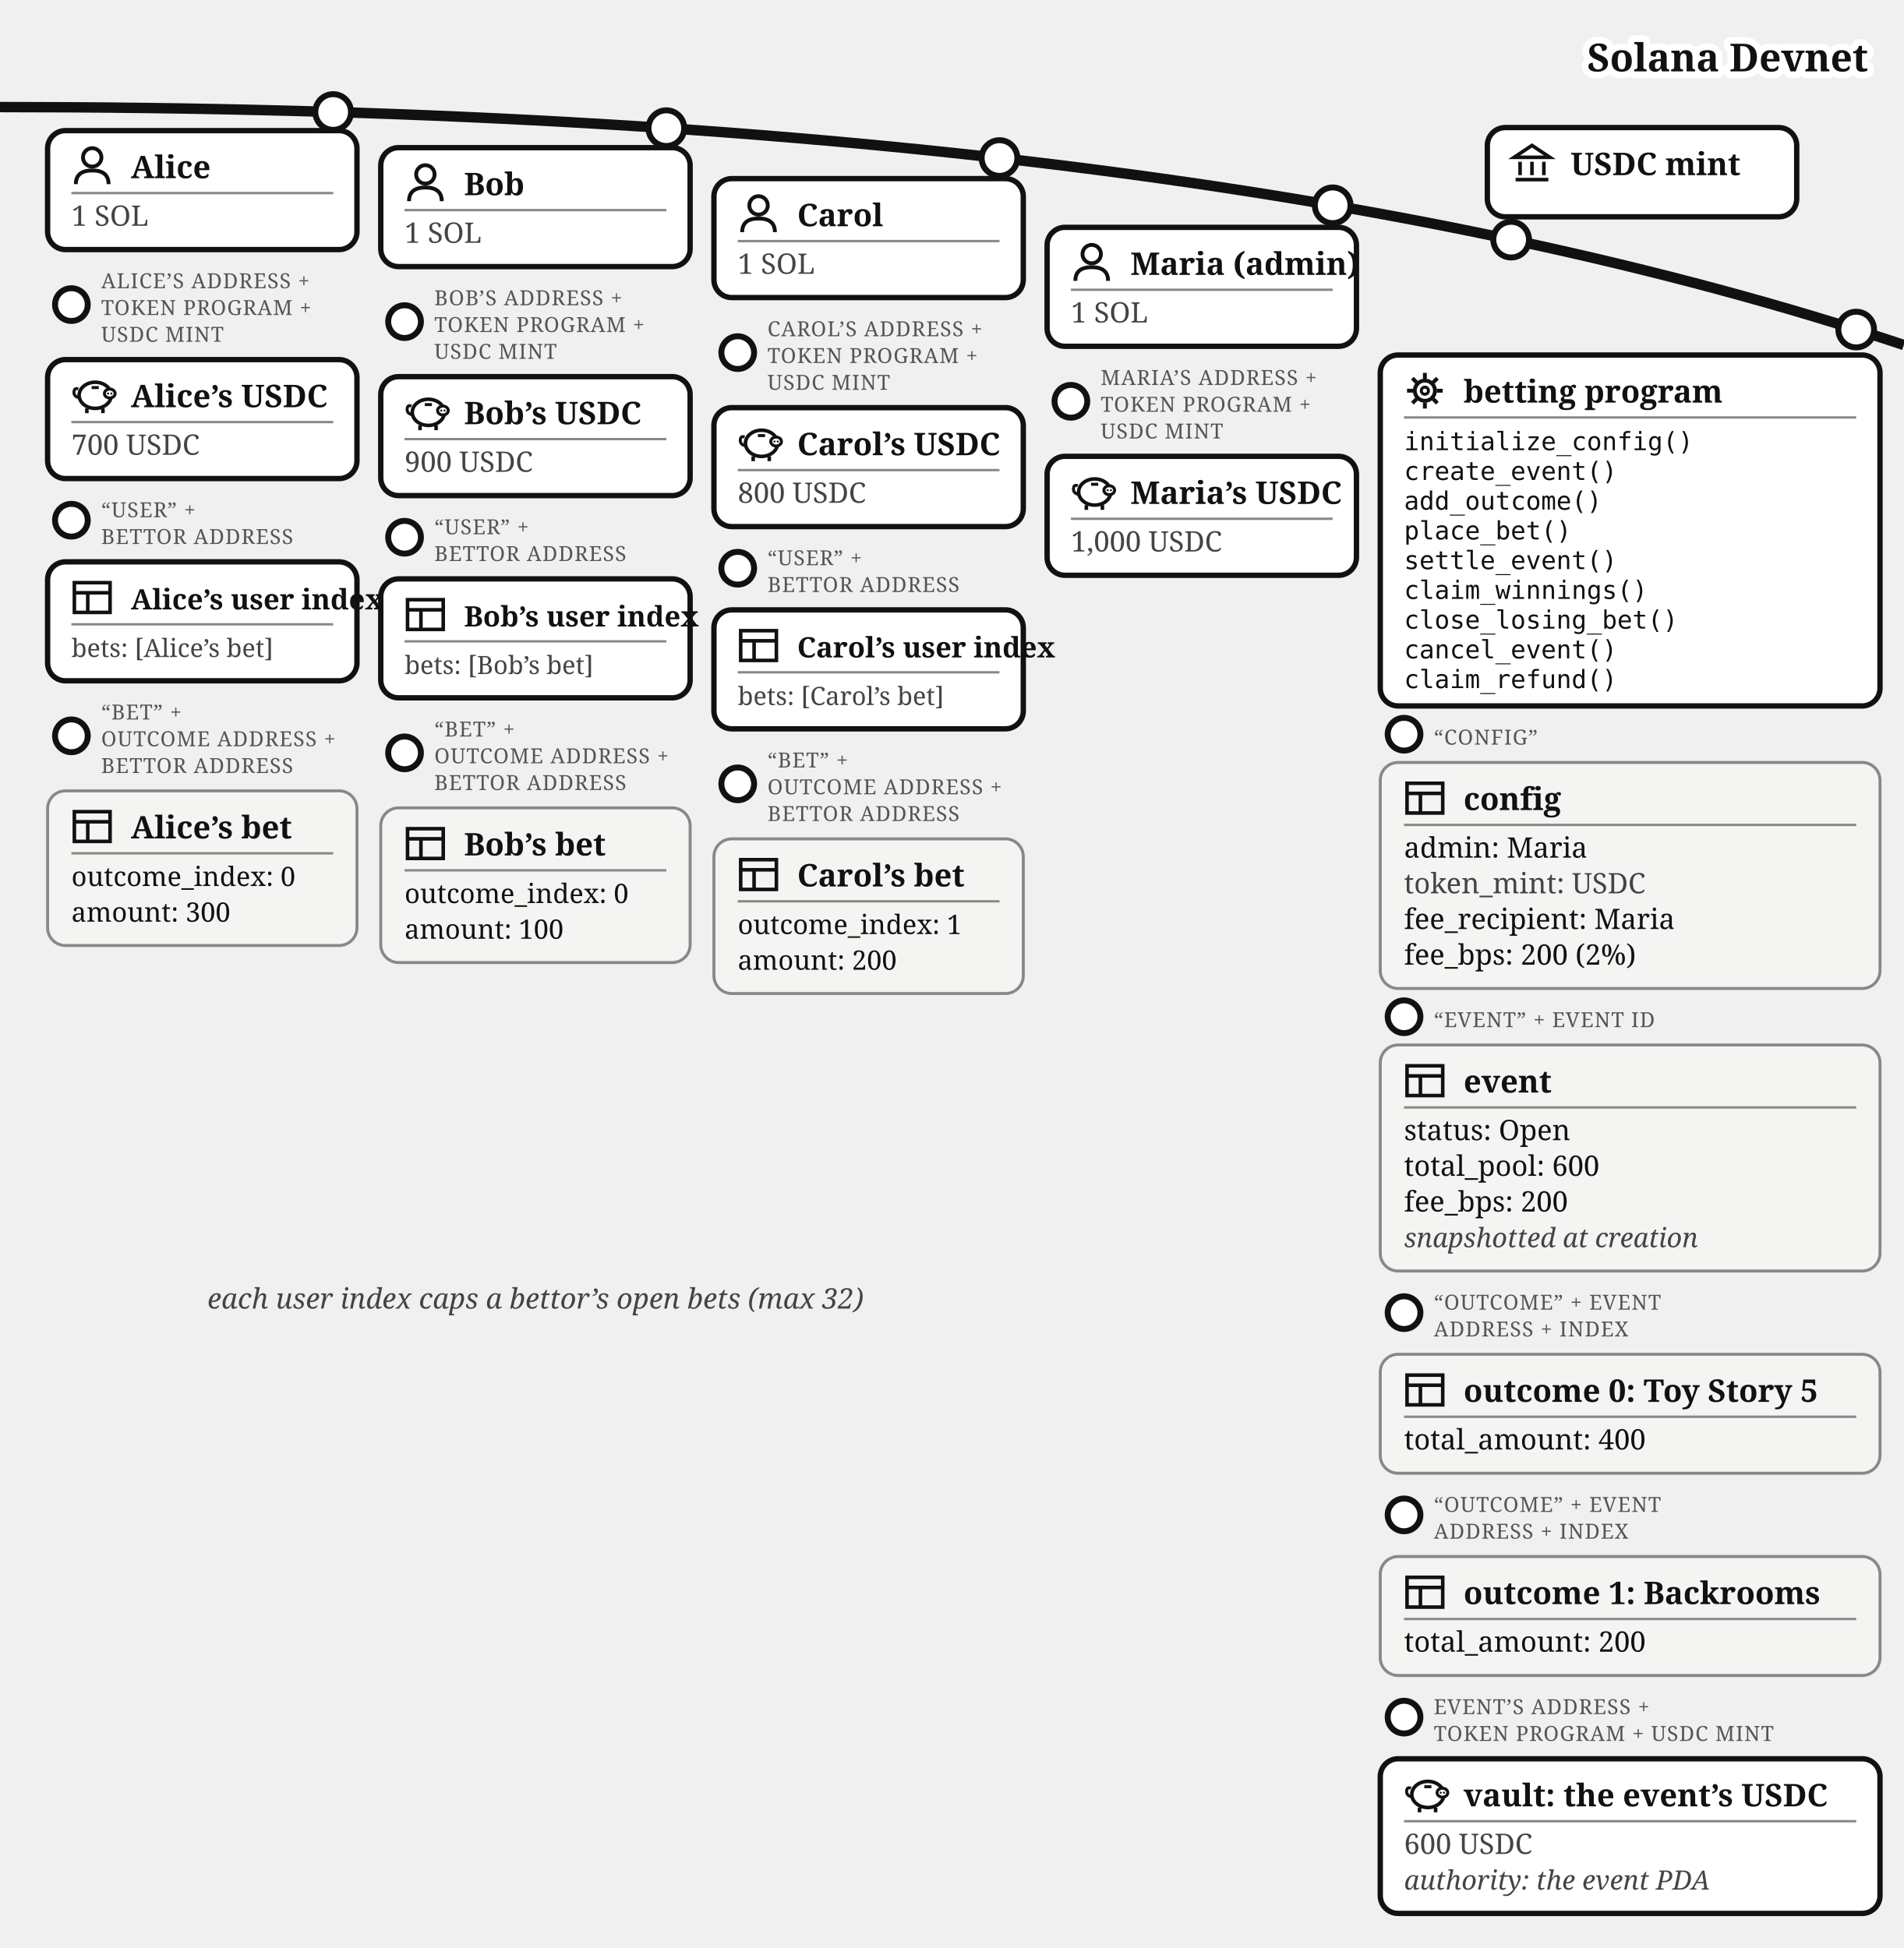
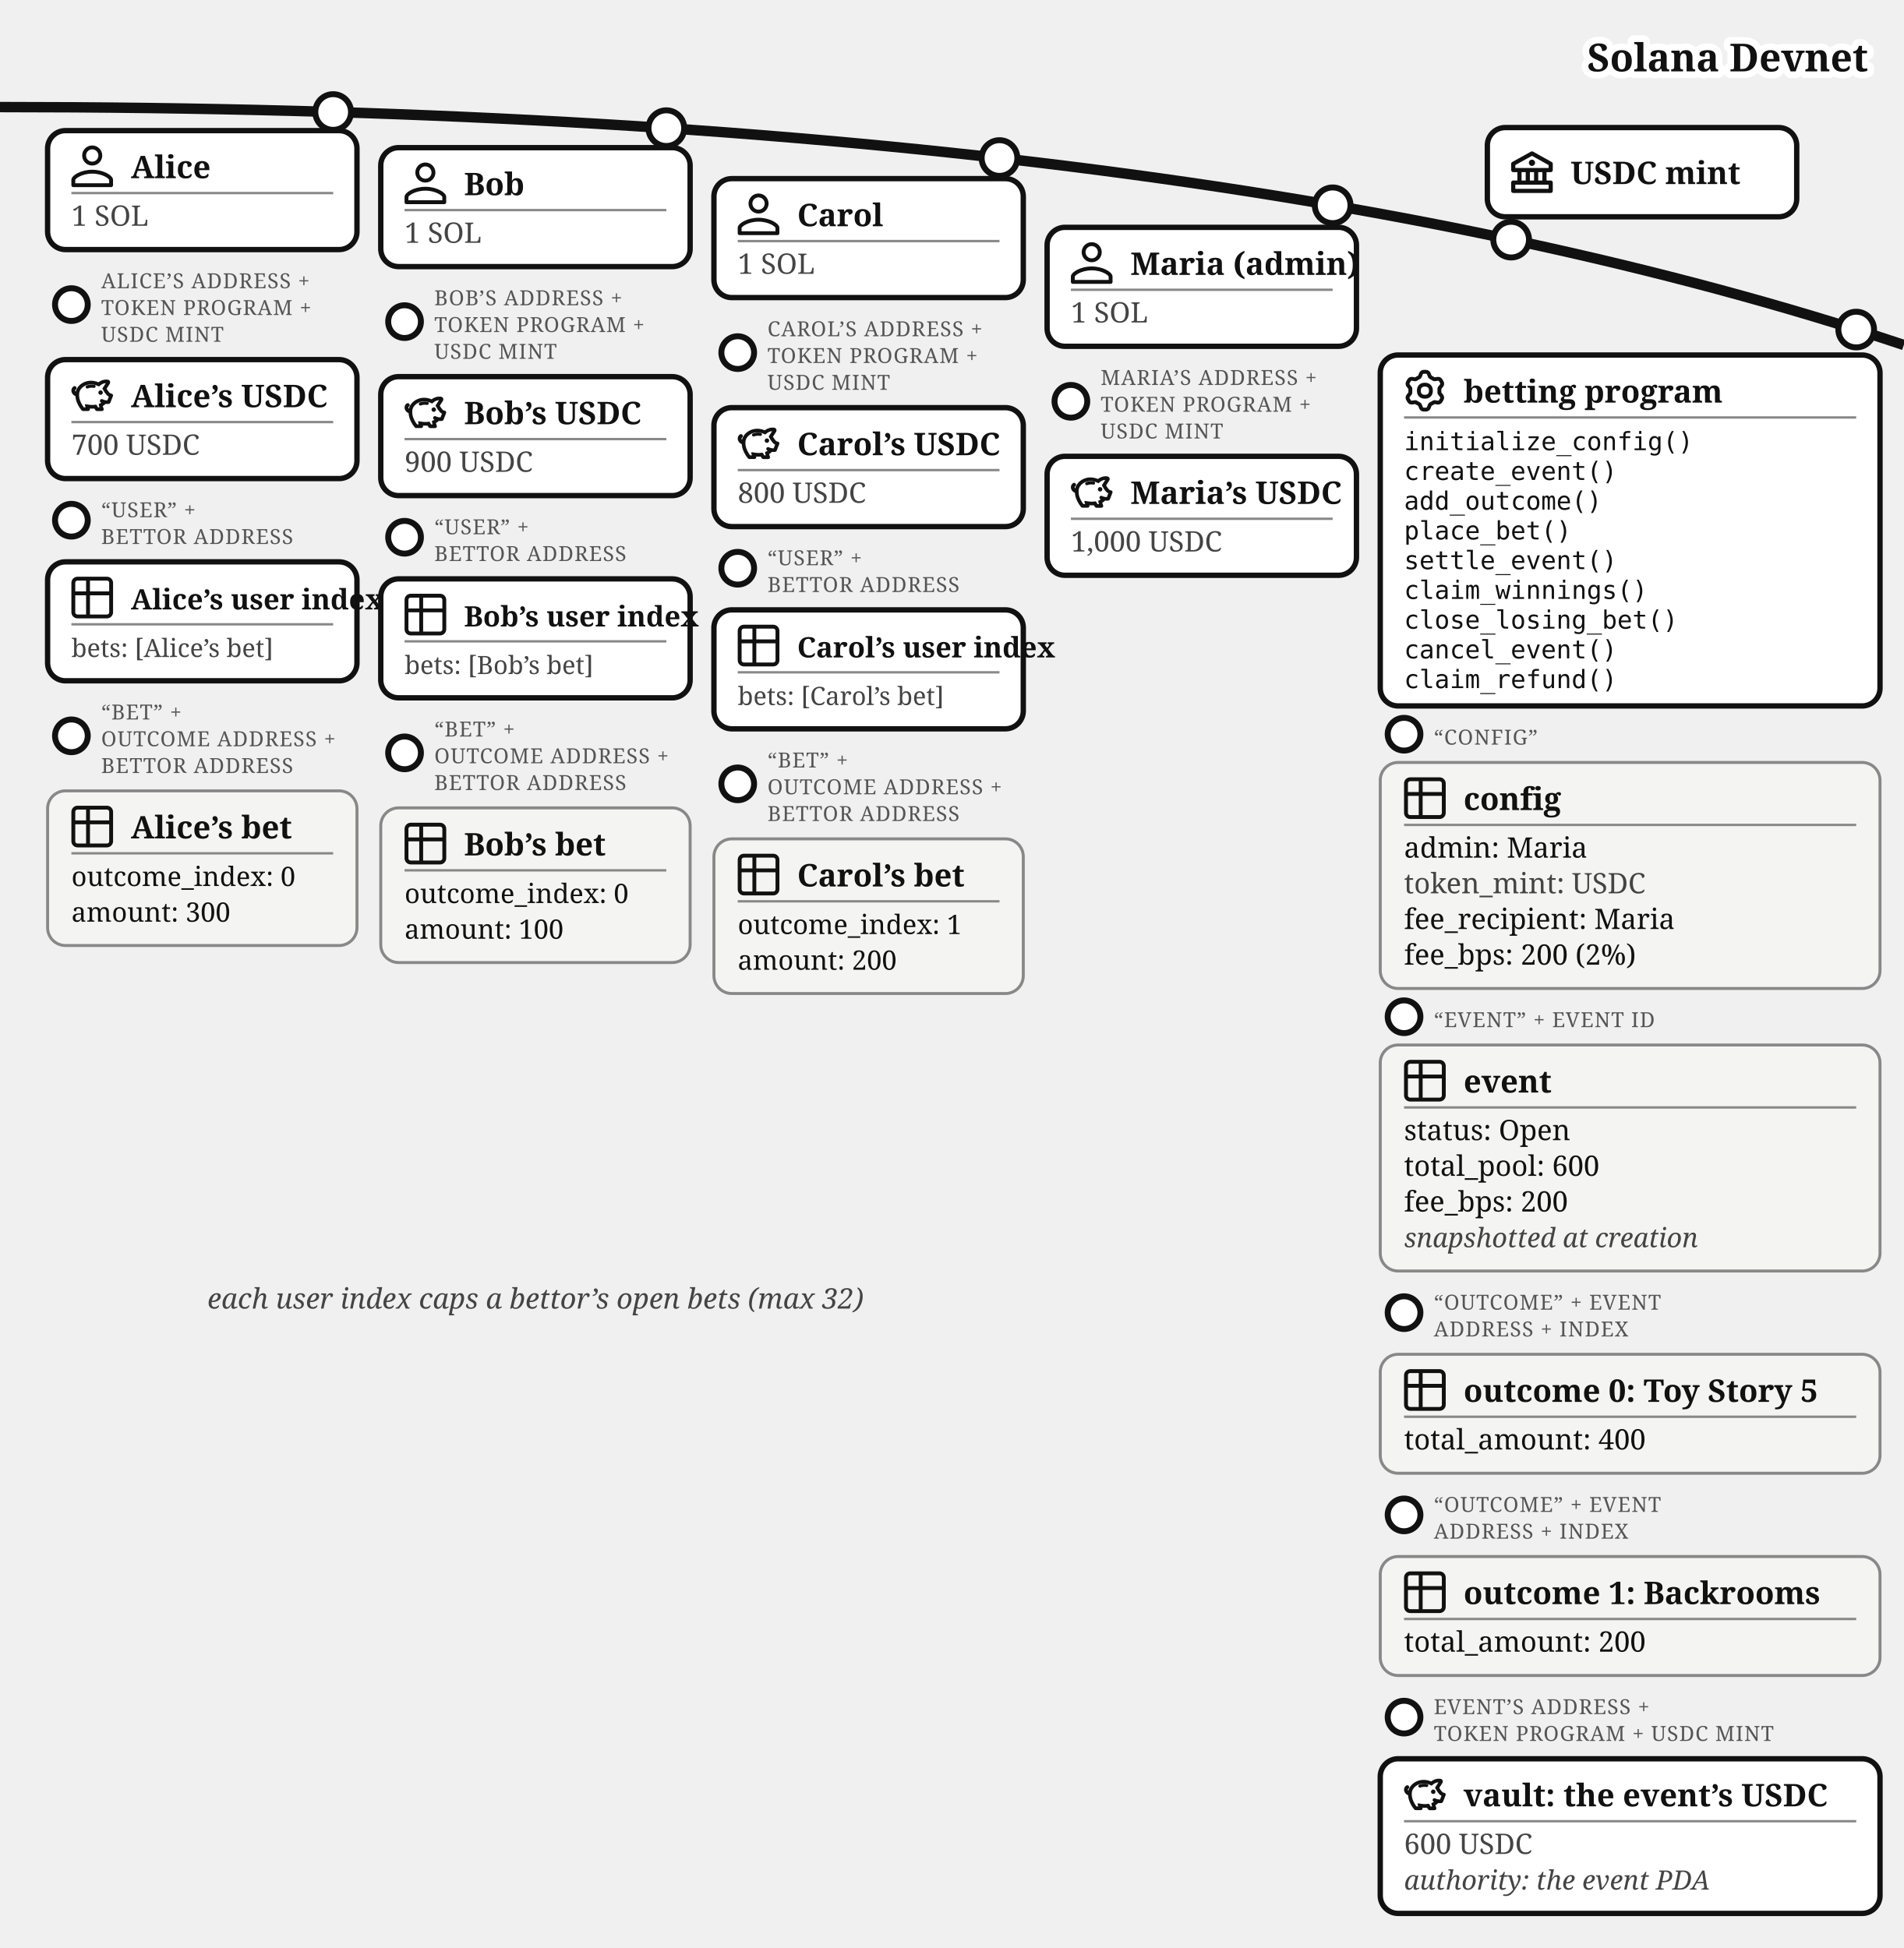
<svg xmlns="http://www.w3.org/2000/svg" viewBox="0 0 640 655" font-family="Georgia, serif" fill="#111">
  <path d="M 0,36 Q 400,36 640,116" fill="none" stroke="#111" stroke-width="3.5" />
  <text stroke="#fff" stroke-width="4.5" paint-order="stroke" stroke-linejoin="round" x="628" y="24" font-size="13" font-weight="bold" text-anchor="end">Solana Devnet</text>
  <g>
    <circle cx="508" cy="80.573" r="6" fill="#fff" stroke="#111" stroke-width="2" />
    <rect x="500" y="42.893" width="104" height="30" rx="6" fill="#fff" stroke="#111" stroke-width="1.8" />
-     <g transform="translate(508,47.8932)" stroke="#111" stroke-width="1.2" fill="none">
-       <path d="M 1,5 L 7,1 L 13,5 Z" />
-       <line x1="3" y1="6.5" x2="3" y2="11" />
-       <line x1="7" y1="6.5" x2="7" y2="11" />
-       <line x1="11" y1="6.5" x2="11" y2="11" />
-       <line x1="1.5" y1="12.5" x2="12.5" y2="12.5" />
-     </g>
-     <text x="528" y="58.893" font-size="10.5" font-weight="bold">USDC mint</text>
+     <g transform="translate(508,50.89)">
+       <g transform="translate(-1.4,-1.401) scale(0.7)" fill="#111">
+         <path d="m21.49 7.13l-9-5a.99.99 0 0 0-.97 0l-9.01 5C2.19 7.31 2 7.64 2 8v3c0 .55.45 1 1 1h2v4H3c-.55 0-1 .45-1 1v4c0 .55.45 1 1 1h18c.55 0 1-.45 1-1v-4c0-.55-.45-1-1-1h-2v-4h2c.55 0 1-.45 1-1V8a1 1 0 0 0-.51-.87M7 12h2v4H7zm6 0v4h-2v-4zm7 6v2H4v-2zm-3-2h-2v-4h2zm3-6H4V8.59l8-4.44l8 4.44z" />
+         <path d="M12 6a1.5 1.5 0 1 0 0 3a1.5 1.5 0 1 0 0-3" />
+       </g>
+     </g>
+     <text x="528" y="61.89" font-size="10.5" font-weight="bold">USDC mint</text>
  </g>
  <g>
    <circle cx="112" cy="37.663" r="6" fill="#fff" stroke="#111" stroke-width="2" />
    <rect x="16" y="43.917" width="104" height="40" rx="6" fill="#fff" stroke="#111" stroke-width="1.8" />
    <g transform="translate(24,48.9168)">
-       <circle cx="7" cy="4" r="3.1" fill="none" stroke="#111" stroke-width="1.3" />
-       <path d="M 1.5,13 Q 1.5,8.4 7,8.4 Q 12.5,8.4 12.5,13" fill="none" stroke="#111" stroke-width="1.3" />
+       <g transform="translate(-3.886,-3.886) scale(0.907)" fill="none" stroke="#111" stroke-linecap="round" stroke-linejoin="round" stroke-width="1.433">
+         <path d="M12 5c1.66 0 3 1.34 3 3c0 1.66 -1.34 3 -3 3c-1.66 0 -3 -1.34 -3 -3c0 -1.66 1.34 -3 3 -3Z" />
+         <path d="M12 14c4 0 7 2 7 3v2h-14v-2c0 -1 3 -3 7 -3Z" />
+       </g>
    </g>
    <text x="44" y="59.917" font-size="10.5" font-weight="bold">Alice</text>
    <line x1="24" y1="64.917" x2="112" y2="64.917" stroke="#888" stroke-width="0.8" />
    <text x="24" y="75.917" font-size="9.5" fill="#444">1 SOL</text>
  </g>
  <g>
    <circle cx="24" cy="102.417" r="5.5" fill="#fff" stroke="#111" stroke-width="2" />
    <text x="34" y="96.917" font-size="7" letter-spacing="0.3" fill="#555">ALICE’S ADDRESS +</text>
    <text x="34" y="105.917" font-size="7" letter-spacing="0.3" fill="#555">TOKEN PROGRAM +</text>
    <text x="34" y="114.917" font-size="7" letter-spacing="0.3" fill="#555">USDC MINT</text>
    <rect x="16" y="120.917" width="104" height="40" rx="6" fill="#fff" stroke="#111" stroke-width="1.8" />
    <g transform="translate(24,125.917)">
-       <path d="M 2.6,7.8 Q 0.6,7.4 0.9,5.6 Q 1.1,4.4 2.3,4.9" fill="none" stroke="#111" stroke-width="1" />
-       <ellipse cx="8" cy="7" rx="5.4" ry="4.4" fill="none" stroke="#111" stroke-width="1.2" />
-       <ellipse cx="12.9" cy="6.4" rx="1.8" ry="1.5" fill="#fff" stroke="#111" stroke-width="1" />
-       <circle cx="12.35" cy="6.4" r="0.35" fill="#111" />
-       <circle cx="13.45" cy="6.4" r="0.35" fill="#111" />
-       <line x1="5.2" y1="11.4" x2="5.2" y2="13" stroke="#111" stroke-width="1.2" />
-       <line x1="10.6" y1="11.4" x2="10.6" y2="13" stroke="#111" stroke-width="1.2" />
-       <line x1="6.8" y1="4.4" x2="9.2" y2="4.4" stroke="#111" stroke-width="1" />
+       <g transform="translate(0.072,-0.329) scale(0.384)" fill="#111" stroke="#111" stroke-linejoin="round" stroke-width="1.2">
+         <path d="M19.72 10.47a11.65 11.65 0 0 0-6.31.52a.8.8 0 1 0 .59 1.49a10.1 10.1 0 0 1 5.44-.48a.8.8 0 1 0 .28-1.57Z" />
+         <circle cx="25.38" cy="16.71" r="1.36" />
+         <path d="M35.51 18.63a1 1 0 0 0-.84-.44a3.42 3.42 0 0 1-2.09-1.12a17.4 17.4 0 0 1-2.63-3.78l2.88-4.5A1.89 1.89 0 0 0 33 7a1.77 1.77 0 0 0-1.33-1a10.1 10.1 0 0 0-5.39.75a12.7 12.7 0 0 0-2.72 1.63a17 17 0 0 0-5.16-1.39C11.31 6.3 4.83 10.9 4 17a2.56 2.56 0 0 1-1.38-1.53a1.8 1.8 0 0 1 .14-1.4a1.2 1.2 0 0 1 .43-.43a1.08 1.08 0 0 0-1.12-1.85A3.3 3.3 0 0 0 .91 13a4 4 0 0 0-.33 3.08A4.76 4.76 0 0 0 3 18.95l.92.46a17.6 17.6 0 0 0 1.82 7l.17.38a23 23 0 0 0 3.29 5.09a1 1 0 0 0 .75.34h4.52a1 1 0 0 0 .92-1.38l-.39-.9l1.18.13a20.3 20.3 0 0 0 4 0c.37.6.77 1.2 1.21 1.79a1 1 0 0 0 .8.41h4.34a1 1 0 0 0 .92-1.39c-.17-.4-.34-.83-.47-1.2c-.18-.53-.32-1-.43-1.45A13.2 13.2 0 0 0 29.56 26a12.5 12.5 0 0 0 3 0a1 1 0 0 0 .78-.62l2.26-5.81a1 1 0 0 0-.09-.94m-3.78 5.44a11.4 11.4 0 0 1-2.35-.11a8.2 8.2 0 0 1-2.53-.87a1 1 0 0 0-.93 1.77a12 12 0 0 0 1.29.58a8 8 0 0 1-1.8 1.16l-1.06.48s.49 2.19.82 3.16h-2.38c-.24-.34-1.45-2.36-1.45-2.36l-.67.09a18.5 18.5 0 0 1-4.25.12c-.66-.06-1.76-.2-2.62-.35l-1.55-.27s.63 2.43.75 2.74h-2.58A20.6 20.6 0 0 1 7.76 26l-.18-.39A14.6 14.6 0 0 1 6 17.48c.54-5.19 6.12-9.11 12.19-8.54a15.5 15.5 0 0 1 5.08 1.48l.62.29l.5-.47A10.3 10.3 0 0 1 27 8.54a8.25 8.25 0 0 1 4-.65l-3.38 5.29l.25.5a21.2 21.2 0 0 0 3.31 4.84a6.5 6.5 0 0 0 2.14 1.39Z" />
+       </g>
    </g>
    <text x="44" y="136.917" font-size="10.5" font-weight="bold">Alice’s USDC</text>
    <line x1="24" y1="141.917" x2="112" y2="141.917" stroke="#888" stroke-width="0.8" />
    <text x="24" y="152.917" font-size="9.5" fill="#444">700 USDC</text>
  </g>
  <g>
    <circle cx="24" cy="174.917" r="5.5" fill="#fff" stroke="#111" stroke-width="2" />
    <text x="34" y="173.917" font-size="7" letter-spacing="0.3" fill="#555">“USER” +</text>
    <text x="34" y="182.917" font-size="7" letter-spacing="0.3" fill="#555">BETTOR ADDRESS</text>
    <rect x="16" y="188.917" width="104" height="40" rx="6" fill="#fff" stroke="#111" stroke-width="1.8" />
-     <g transform="translate(24,193.917)" stroke="#111" stroke-width="1.2" fill="none">
-       <rect x="1" y="2" width="12" height="10" />
-       <line x1="1" y1="5.4" x2="13" y2="5.4" />
-       <line x1="5.5" y1="5.4" x2="5.5" y2="12" />
+     <g transform="translate(24,193.917)">
+       <g transform="translate(-1.467,-1.467) scale(0.706)" fill="none" stroke="#111" stroke-linecap="round" stroke-linejoin="round" stroke-width="1.843">
+         <path d="M3 5a2 2 0 0 1 2-2h14a2 2 0 0 1 2 2v14a2 2 0 0 1-2 2H5a2 2 0 0 1-2-2zm0 5h18M10 3v18" />
+       </g>
    </g>
    <text x="44" y="204.917" font-size="9.5" font-weight="bold">Alice’s user index</text>
    <line x1="24" y1="209.917" x2="112" y2="209.917" stroke="#888" stroke-width="0.8" />
    <text x="24" y="220.917" font-size="8.5" fill="#444">bets: [Alice’s bet]</text>
  </g>
  <g>
    <circle cx="24" cy="247.417" r="5.5" fill="#fff" stroke="#111" stroke-width="2" />
    <text x="34" y="241.917" font-size="7" letter-spacing="0.3" fill="#555">“BET” +</text>
    <text x="34" y="250.917" font-size="7" letter-spacing="0.3" fill="#555">OUTCOME ADDRESS +</text>
    <text x="34" y="259.917" font-size="7" letter-spacing="0.3" fill="#555">BETTOR ADDRESS</text>
    <rect x="16" y="265.917" width="104" height="52" rx="6" fill="#f4f4f2" stroke="#888" />
-     <g transform="translate(24,270.917)" stroke="#111" stroke-width="1.2" fill="none">
-       <rect x="1" y="2" width="12" height="10" />
-       <line x1="1" y1="5.4" x2="13" y2="5.4" />
-       <line x1="5.5" y1="5.4" x2="5.5" y2="12" />
+     <g transform="translate(24,270.917)">
+       <g transform="translate(-1.467,-1.467) scale(0.706)" fill="none" stroke="#111" stroke-linecap="round" stroke-linejoin="round" stroke-width="1.843">
+         <path d="M3 5a2 2 0 0 1 2-2h14a2 2 0 0 1 2 2v14a2 2 0 0 1-2 2H5a2 2 0 0 1-2-2zm0 5h18M10 3v18" />
+       </g>
    </g>
    <text x="44" y="281.917" font-size="10.5" font-weight="bold">Alice’s bet</text>
    <line x1="24" y1="286.917" x2="112" y2="286.917" stroke="#888" stroke-width="0.8" />
    <text x="24" y="297.917" font-size="9">outcome_index: 0</text>
    <text x="24" y="309.917" font-size="9">amount: 300</text>
  </g>
  <g>
    <circle cx="224" cy="43.091" r="6" fill="#fff" stroke="#111" stroke-width="2" />
    <rect x="128" y="49.644" width="104" height="40" rx="6" fill="#fff" stroke="#111" stroke-width="1.8" />
    <g transform="translate(136,54.6439)">
-       <circle cx="7" cy="4" r="3.1" fill="none" stroke="#111" stroke-width="1.3" />
-       <path d="M 1.5,13 Q 1.5,8.4 7,8.4 Q 12.5,8.4 12.5,13" fill="none" stroke="#111" stroke-width="1.3" />
+       <g transform="translate(-3.886,-3.886) scale(0.907)" fill="none" stroke="#111" stroke-linecap="round" stroke-linejoin="round" stroke-width="1.433">
+         <path d="M12 5c1.66 0 3 1.34 3 3c0 1.66 -1.34 3 -3 3c-1.66 0 -3 -1.34 -3 -3c0 -1.66 1.34 -3 3 -3Z" />
+         <path d="M12 14c4 0 7 2 7 3v2h-14v-2c0 -1 3 -3 7 -3Z" />
+       </g>
    </g>
    <text x="156" y="65.644" font-size="10.5" font-weight="bold">Bob</text>
    <line x1="136" y1="70.644" x2="224" y2="70.644" stroke="#888" stroke-width="0.8" />
    <text x="136" y="81.644" font-size="9.5" fill="#444">1 SOL</text>
  </g>
  <g>
    <circle cx="136" cy="108.144" r="5.5" fill="#fff" stroke="#111" stroke-width="2" />
    <text x="146" y="102.644" font-size="7" letter-spacing="0.3" fill="#555">BOB’S ADDRESS +</text>
    <text x="146" y="111.644" font-size="7" letter-spacing="0.3" fill="#555">TOKEN PROGRAM +</text>
    <text x="146" y="120.644" font-size="7" letter-spacing="0.3" fill="#555">USDC MINT</text>
    <rect x="128" y="126.644" width="104" height="40" rx="6" fill="#fff" stroke="#111" stroke-width="1.8" />
    <g transform="translate(136,131.644)">
-       <path d="M 2.6,7.8 Q 0.6,7.4 0.9,5.6 Q 1.1,4.4 2.3,4.9" fill="none" stroke="#111" stroke-width="1" />
-       <ellipse cx="8" cy="7" rx="5.4" ry="4.4" fill="none" stroke="#111" stroke-width="1.2" />
-       <ellipse cx="12.9" cy="6.4" rx="1.8" ry="1.5" fill="#fff" stroke="#111" stroke-width="1" />
-       <circle cx="12.35" cy="6.4" r="0.35" fill="#111" />
-       <circle cx="13.45" cy="6.4" r="0.35" fill="#111" />
-       <line x1="5.2" y1="11.4" x2="5.2" y2="13" stroke="#111" stroke-width="1.2" />
-       <line x1="10.6" y1="11.4" x2="10.6" y2="13" stroke="#111" stroke-width="1.2" />
-       <line x1="6.8" y1="4.4" x2="9.2" y2="4.4" stroke="#111" stroke-width="1" />
+       <g transform="translate(0.072,-0.329) scale(0.384)" fill="#111" stroke="#111" stroke-linejoin="round" stroke-width="1.2">
+         <path d="M19.72 10.47a11.65 11.65 0 0 0-6.31.52a.8.8 0 1 0 .59 1.49a10.1 10.1 0 0 1 5.44-.48a.8.8 0 1 0 .28-1.57Z" />
+         <circle cx="25.38" cy="16.71" r="1.36" />
+         <path d="M35.51 18.63a1 1 0 0 0-.84-.44a3.42 3.42 0 0 1-2.09-1.12a17.4 17.4 0 0 1-2.63-3.78l2.88-4.5A1.89 1.89 0 0 0 33 7a1.77 1.77 0 0 0-1.33-1a10.1 10.1 0 0 0-5.39.75a12.7 12.7 0 0 0-2.72 1.63a17 17 0 0 0-5.16-1.39C11.31 6.3 4.83 10.9 4 17a2.56 2.56 0 0 1-1.38-1.53a1.8 1.8 0 0 1 .14-1.4a1.2 1.2 0 0 1 .43-.43a1.08 1.08 0 0 0-1.12-1.85A3.3 3.3 0 0 0 .91 13a4 4 0 0 0-.33 3.08A4.76 4.76 0 0 0 3 18.95l.92.46a17.6 17.6 0 0 0 1.82 7l.17.38a23 23 0 0 0 3.29 5.09a1 1 0 0 0 .75.34h4.52a1 1 0 0 0 .92-1.38l-.39-.9l1.18.13a20.3 20.3 0 0 0 4 0c.37.6.77 1.2 1.21 1.79a1 1 0 0 0 .8.41h4.34a1 1 0 0 0 .92-1.39c-.17-.4-.34-.83-.47-1.2c-.18-.53-.32-1-.43-1.45A13.2 13.2 0 0 0 29.56 26a12.5 12.5 0 0 0 3 0a1 1 0 0 0 .78-.62l2.26-5.81a1 1 0 0 0-.09-.94m-3.78 5.44a11.4 11.4 0 0 1-2.35-.11a8.2 8.2 0 0 1-2.53-.87a1 1 0 0 0-.93 1.77a12 12 0 0 0 1.29.58a8 8 0 0 1-1.8 1.16l-1.06.48s.49 2.19.82 3.16h-2.38c-.24-.34-1.45-2.36-1.45-2.36l-.67.09a18.5 18.5 0 0 1-4.25.12c-.66-.06-1.76-.2-2.62-.35l-1.55-.27s.63 2.43.75 2.74h-2.58A20.6 20.6 0 0 1 7.76 26l-.18-.39A14.6 14.6 0 0 1 6 17.48c.54-5.19 6.12-9.11 12.19-8.54a15.5 15.5 0 0 1 5.08 1.48l.62.29l.5-.47A10.3 10.3 0 0 1 27 8.54a8.25 8.25 0 0 1 4-.65l-3.38 5.29l.25.5a21.2 21.2 0 0 0 3.31 4.84a6.5 6.5 0 0 0 2.14 1.39Z" />
+       </g>
    </g>
    <text x="156" y="142.644" font-size="10.5" font-weight="bold">Bob’s USDC</text>
    <line x1="136" y1="147.644" x2="224" y2="147.644" stroke="#888" stroke-width="0.8" />
    <text x="136" y="158.644" font-size="9.5" fill="#444">900 USDC</text>
  </g>
  <g>
    <circle cx="136" cy="180.644" r="5.5" fill="#fff" stroke="#111" stroke-width="2" />
    <text x="146" y="179.644" font-size="7" letter-spacing="0.3" fill="#555">“USER” +</text>
    <text x="146" y="188.644" font-size="7" letter-spacing="0.3" fill="#555">BETTOR ADDRESS</text>
    <rect x="128" y="194.644" width="104" height="40" rx="6" fill="#fff" stroke="#111" stroke-width="1.8" />
-     <g transform="translate(136,199.644)" stroke="#111" stroke-width="1.2" fill="none">
-       <rect x="1" y="2" width="12" height="10" />
-       <line x1="1" y1="5.4" x2="13" y2="5.4" />
-       <line x1="5.5" y1="5.4" x2="5.5" y2="12" />
+     <g transform="translate(136,199.644)">
+       <g transform="translate(-1.467,-1.467) scale(0.706)" fill="none" stroke="#111" stroke-linecap="round" stroke-linejoin="round" stroke-width="1.843">
+         <path d="M3 5a2 2 0 0 1 2-2h14a2 2 0 0 1 2 2v14a2 2 0 0 1-2 2H5a2 2 0 0 1-2-2zm0 5h18M10 3v18" />
+       </g>
    </g>
    <text x="156" y="210.644" font-size="9.5" font-weight="bold">Bob’s user index</text>
    <line x1="136" y1="215.644" x2="224" y2="215.644" stroke="#888" stroke-width="0.8" />
    <text x="136" y="226.644" font-size="8.5" fill="#444">bets: [Bob’s bet]</text>
  </g>
  <g>
    <circle cx="136" cy="253.144" r="5.5" fill="#fff" stroke="#111" stroke-width="2" />
    <text x="146" y="247.644" font-size="7" letter-spacing="0.3" fill="#555">“BET” +</text>
    <text x="146" y="256.644" font-size="7" letter-spacing="0.3" fill="#555">OUTCOME ADDRESS +</text>
    <text x="146" y="265.644" font-size="7" letter-spacing="0.3" fill="#555">BETTOR ADDRESS</text>
    <rect x="128" y="271.644" width="104" height="52" rx="6" fill="#f4f4f2" stroke="#888" />
-     <g transform="translate(136,276.644)" stroke="#111" stroke-width="1.2" fill="none">
-       <rect x="1" y="2" width="12" height="10" />
-       <line x1="1" y1="5.4" x2="13" y2="5.4" />
-       <line x1="5.5" y1="5.4" x2="5.5" y2="12" />
+     <g transform="translate(136,276.644)">
+       <g transform="translate(-1.467,-1.467) scale(0.706)" fill="none" stroke="#111" stroke-linecap="round" stroke-linejoin="round" stroke-width="1.843">
+         <path d="M3 5a2 2 0 0 1 2-2h14a2 2 0 0 1 2 2v14a2 2 0 0 1-2 2H5a2 2 0 0 1-2-2zm0 5h18M10 3v18" />
+       </g>
    </g>
    <text x="156" y="287.644" font-size="10.5" font-weight="bold">Bob’s bet</text>
    <line x1="136" y1="292.644" x2="224" y2="292.644" stroke="#888" stroke-width="0.8" />
    <text x="136" y="303.644" font-size="9">outcome_index: 0</text>
    <text x="136" y="315.644" font-size="9">amount: 100</text>
  </g>
  <g>
    <circle cx="336" cy="53.138" r="6" fill="#fff" stroke="#111" stroke-width="2" />
    <rect x="240" y="60.062" width="104" height="40" rx="6" fill="#fff" stroke="#111" stroke-width="1.8" />
    <g transform="translate(248,65.0617)">
-       <circle cx="7" cy="4" r="3.1" fill="none" stroke="#111" stroke-width="1.3" />
-       <path d="M 1.5,13 Q 1.5,8.4 7,8.4 Q 12.5,8.4 12.5,13" fill="none" stroke="#111" stroke-width="1.3" />
+       <g transform="translate(-3.886,-3.886) scale(0.907)" fill="none" stroke="#111" stroke-linecap="round" stroke-linejoin="round" stroke-width="1.433">
+         <path d="M12 5c1.66 0 3 1.34 3 3c0 1.66 -1.34 3 -3 3c-1.66 0 -3 -1.34 -3 -3c0 -1.66 1.34 -3 3 -3Z" />
+         <path d="M12 14c4 0 7 2 7 3v2h-14v-2c0 -1 3 -3 7 -3Z" />
+       </g>
    </g>
    <text x="268" y="76.062" font-size="10.5" font-weight="bold">Carol</text>
    <line x1="248" y1="81.062" x2="336" y2="81.062" stroke="#888" stroke-width="0.8" />
    <text x="248" y="92.062" font-size="9.5" fill="#444">1 SOL</text>
  </g>
  <g>
    <circle cx="248" cy="118.562" r="5.5" fill="#fff" stroke="#111" stroke-width="2" />
    <text x="258" y="113.062" font-size="7" letter-spacing="0.3" fill="#555">CAROL’S ADDRESS +</text>
    <text x="258" y="122.062" font-size="7" letter-spacing="0.3" fill="#555">TOKEN PROGRAM +</text>
    <text x="258" y="131.062" font-size="7" letter-spacing="0.3" fill="#555">USDC MINT</text>
    <rect x="240" y="137.062" width="104" height="40" rx="6" fill="#fff" stroke="#111" stroke-width="1.8" />
    <g transform="translate(248,142.062)">
-       <path d="M 2.6,7.8 Q 0.6,7.4 0.9,5.6 Q 1.1,4.4 2.3,4.9" fill="none" stroke="#111" stroke-width="1" />
-       <ellipse cx="8" cy="7" rx="5.4" ry="4.4" fill="none" stroke="#111" stroke-width="1.2" />
-       <ellipse cx="12.9" cy="6.4" rx="1.8" ry="1.5" fill="#fff" stroke="#111" stroke-width="1" />
-       <circle cx="12.35" cy="6.4" r="0.35" fill="#111" />
-       <circle cx="13.45" cy="6.4" r="0.35" fill="#111" />
-       <line x1="5.2" y1="11.4" x2="5.2" y2="13" stroke="#111" stroke-width="1.2" />
-       <line x1="10.6" y1="11.4" x2="10.6" y2="13" stroke="#111" stroke-width="1.2" />
-       <line x1="6.8" y1="4.4" x2="9.2" y2="4.4" stroke="#111" stroke-width="1" />
+       <g transform="translate(0.072,-0.329) scale(0.384)" fill="#111" stroke="#111" stroke-linejoin="round" stroke-width="1.2">
+         <path d="M19.72 10.47a11.65 11.65 0 0 0-6.31.52a.8.8 0 1 0 .59 1.49a10.1 10.1 0 0 1 5.44-.48a.8.8 0 1 0 .28-1.57Z" />
+         <circle cx="25.38" cy="16.71" r="1.36" />
+         <path d="M35.51 18.63a1 1 0 0 0-.84-.44a3.42 3.42 0 0 1-2.09-1.12a17.4 17.4 0 0 1-2.63-3.78l2.88-4.5A1.89 1.89 0 0 0 33 7a1.77 1.77 0 0 0-1.33-1a10.1 10.1 0 0 0-5.39.75a12.7 12.7 0 0 0-2.72 1.63a17 17 0 0 0-5.16-1.39C11.31 6.3 4.83 10.9 4 17a2.56 2.56 0 0 1-1.38-1.53a1.8 1.8 0 0 1 .14-1.4a1.2 1.2 0 0 1 .43-.43a1.08 1.08 0 0 0-1.12-1.85A3.3 3.3 0 0 0 .91 13a4 4 0 0 0-.33 3.08A4.76 4.76 0 0 0 3 18.95l.92.46a17.6 17.6 0 0 0 1.82 7l.17.38a23 23 0 0 0 3.29 5.09a1 1 0 0 0 .75.34h4.52a1 1 0 0 0 .92-1.38l-.39-.9l1.18.13a20.3 20.3 0 0 0 4 0c.37.6.77 1.2 1.21 1.79a1 1 0 0 0 .8.41h4.34a1 1 0 0 0 .92-1.39c-.17-.4-.34-.83-.47-1.2c-.18-.53-.32-1-.43-1.45A13.2 13.2 0 0 0 29.56 26a12.5 12.5 0 0 0 3 0a1 1 0 0 0 .78-.62l2.26-5.81a1 1 0 0 0-.09-.94m-3.78 5.44a11.4 11.4 0 0 1-2.35-.11a8.2 8.2 0 0 1-2.53-.87a1 1 0 0 0-.93 1.77a12 12 0 0 0 1.29.58a8 8 0 0 1-1.8 1.16l-1.06.48s.49 2.19.82 3.16h-2.38c-.24-.34-1.45-2.36-1.45-2.36l-.67.09a18.5 18.5 0 0 1-4.25.12c-.66-.06-1.76-.2-2.62-.35l-1.55-.27s.63 2.43.75 2.74h-2.58A20.6 20.6 0 0 1 7.76 26l-.18-.39A14.6 14.6 0 0 1 6 17.48c.54-5.19 6.12-9.11 12.19-8.54a15.5 15.5 0 0 1 5.08 1.48l.62.29l.5-.47A10.3 10.3 0 0 1 27 8.54a8.25 8.25 0 0 1 4-.65l-3.38 5.29l.25.5a21.2 21.2 0 0 0 3.31 4.84a6.5 6.5 0 0 0 2.14 1.39Z" />
+       </g>
    </g>
    <text x="268" y="153.062" font-size="10.5" font-weight="bold">Carol’s USDC</text>
    <line x1="248" y1="158.062" x2="336" y2="158.062" stroke="#888" stroke-width="0.8" />
    <text x="248" y="169.062" font-size="9.5" fill="#444">800 USDC</text>
  </g>
  <g>
    <circle cx="248" cy="191.062" r="5.5" fill="#fff" stroke="#111" stroke-width="2" />
    <text x="258" y="190.062" font-size="7" letter-spacing="0.3" fill="#555">“USER” +</text>
    <text x="258" y="199.062" font-size="7" letter-spacing="0.3" fill="#555">BETTOR ADDRESS</text>
    <rect x="240" y="205.062" width="104" height="40" rx="6" fill="#fff" stroke="#111" stroke-width="1.8" />
-     <g transform="translate(248,210.062)" stroke="#111" stroke-width="1.2" fill="none">
-       <rect x="1" y="2" width="12" height="10" />
-       <line x1="1" y1="5.4" x2="13" y2="5.4" />
-       <line x1="5.5" y1="5.4" x2="5.5" y2="12" />
+     <g transform="translate(248,210.062)">
+       <g transform="translate(-1.467,-1.467) scale(0.706)" fill="none" stroke="#111" stroke-linecap="round" stroke-linejoin="round" stroke-width="1.843">
+         <path d="M3 5a2 2 0 0 1 2-2h14a2 2 0 0 1 2 2v14a2 2 0 0 1-2 2H5a2 2 0 0 1-2-2zm0 5h18M10 3v18" />
+       </g>
    </g>
    <text x="268" y="221.062" font-size="9.5" font-weight="bold">Carol’s user index</text>
    <line x1="248" y1="226.062" x2="336" y2="226.062" stroke="#888" stroke-width="0.8" />
    <text x="248" y="237.062" font-size="8.5" fill="#444">bets: [Carol’s bet]</text>
  </g>
  <g>
    <circle cx="248" cy="263.562" r="5.5" fill="#fff" stroke="#111" stroke-width="2" />
    <text x="258" y="258.062" font-size="7" letter-spacing="0.3" fill="#555">“BET” +</text>
    <text x="258" y="267.062" font-size="7" letter-spacing="0.3" fill="#555">OUTCOME ADDRESS +</text>
    <text x="258" y="276.062" font-size="7" letter-spacing="0.3" fill="#555">BETTOR ADDRESS</text>
    <rect x="240" y="282.062" width="104" height="52" rx="6" fill="#f4f4f2" stroke="#888" />
-     <g transform="translate(248,287.062)" stroke="#111" stroke-width="1.2" fill="none">
-       <rect x="1" y="2" width="12" height="10" />
-       <line x1="1" y1="5.4" x2="13" y2="5.4" />
-       <line x1="5.5" y1="5.4" x2="5.5" y2="12" />
+     <g transform="translate(248,287.062)">
+       <g transform="translate(-1.467,-1.467) scale(0.706)" fill="none" stroke="#111" stroke-linecap="round" stroke-linejoin="round" stroke-width="1.843">
+         <path d="M3 5a2 2 0 0 1 2-2h14a2 2 0 0 1 2 2v14a2 2 0 0 1-2 2H5a2 2 0 0 1-2-2zm0 5h18M10 3v18" />
+       </g>
    </g>
    <text x="268" y="298.062" font-size="10.5" font-weight="bold">Carol’s bet</text>
    <line x1="248" y1="303.062" x2="336" y2="303.062" stroke="#888" stroke-width="0.8" />
    <text x="248" y="314.062" font-size="9">outcome_index: 1</text>
    <text x="248" y="326.062" font-size="9">amount: 200</text>
  </g>
  <g>
    <circle cx="448" cy="69.033" r="6" fill="#fff" stroke="#111" stroke-width="2" />
    <rect x="352" y="76.436" width="104" height="40" rx="6" fill="#fff" stroke="#111" stroke-width="1.8" />
    <g transform="translate(360,81.4364)">
-       <circle cx="7" cy="4" r="3.1" fill="none" stroke="#111" stroke-width="1.3" />
-       <path d="M 1.5,13 Q 1.5,8.4 7,8.4 Q 12.5,8.4 12.5,13" fill="none" stroke="#111" stroke-width="1.3" />
+       <g transform="translate(-3.886,-3.886) scale(0.907)" fill="none" stroke="#111" stroke-linecap="round" stroke-linejoin="round" stroke-width="1.433">
+         <path d="M12 5c1.66 0 3 1.34 3 3c0 1.66 -1.34 3 -3 3c-1.66 0 -3 -1.34 -3 -3c0 -1.66 1.34 -3 3 -3Z" />
+         <path d="M12 14c4 0 7 2 7 3v2h-14v-2c0 -1 3 -3 7 -3Z" />
+       </g>
    </g>
    <text x="380" y="92.436" font-size="10.5" font-weight="bold">Maria (admin)</text>
    <line x1="360" y1="97.436" x2="448" y2="97.436" stroke="#888" stroke-width="0.8" />
    <text x="360" y="108.436" font-size="9.5" fill="#444">1 SOL</text>
  </g>
  <g>
    <circle cx="360" cy="134.936" r="5.5" fill="#fff" stroke="#111" stroke-width="2" />
    <text x="370" y="129.436" font-size="7" letter-spacing="0.3" fill="#555">MARIA’S ADDRESS +</text>
    <text x="370" y="138.436" font-size="7" letter-spacing="0.3" fill="#555">TOKEN PROGRAM +</text>
    <text x="370" y="147.436" font-size="7" letter-spacing="0.3" fill="#555">USDC MINT</text>
    <rect x="352" y="153.436" width="104" height="40" rx="6" fill="#fff" stroke="#111" stroke-width="1.8" />
    <g transform="translate(360,158.436)">
-       <path d="M 2.6,7.8 Q 0.6,7.4 0.9,5.6 Q 1.1,4.4 2.3,4.9" fill="none" stroke="#111" stroke-width="1" />
-       <ellipse cx="8" cy="7" rx="5.4" ry="4.4" fill="none" stroke="#111" stroke-width="1.2" />
-       <ellipse cx="12.9" cy="6.4" rx="1.8" ry="1.5" fill="#fff" stroke="#111" stroke-width="1" />
-       <circle cx="12.35" cy="6.4" r="0.35" fill="#111" />
-       <circle cx="13.45" cy="6.4" r="0.35" fill="#111" />
-       <line x1="5.2" y1="11.4" x2="5.2" y2="13" stroke="#111" stroke-width="1.2" />
-       <line x1="10.6" y1="11.4" x2="10.6" y2="13" stroke="#111" stroke-width="1.2" />
-       <line x1="6.8" y1="4.4" x2="9.2" y2="4.4" stroke="#111" stroke-width="1" />
+       <g transform="translate(0.072,-0.329) scale(0.384)" fill="#111" stroke="#111" stroke-linejoin="round" stroke-width="1.2">
+         <path d="M19.72 10.47a11.65 11.65 0 0 0-6.31.52a.8.8 0 1 0 .59 1.49a10.1 10.1 0 0 1 5.44-.48a.8.8 0 1 0 .28-1.57Z" />
+         <circle cx="25.38" cy="16.71" r="1.36" />
+         <path d="M35.51 18.63a1 1 0 0 0-.84-.44a3.42 3.42 0 0 1-2.09-1.12a17.4 17.4 0 0 1-2.63-3.78l2.88-4.5A1.89 1.89 0 0 0 33 7a1.77 1.77 0 0 0-1.33-1a10.1 10.1 0 0 0-5.39.75a12.7 12.7 0 0 0-2.72 1.63a17 17 0 0 0-5.16-1.39C11.31 6.3 4.83 10.9 4 17a2.56 2.56 0 0 1-1.38-1.53a1.8 1.8 0 0 1 .14-1.4a1.2 1.2 0 0 1 .43-.43a1.08 1.08 0 0 0-1.12-1.85A3.3 3.3 0 0 0 .91 13a4 4 0 0 0-.33 3.08A4.76 4.76 0 0 0 3 18.95l.92.46a17.6 17.6 0 0 0 1.82 7l.17.38a23 23 0 0 0 3.29 5.09a1 1 0 0 0 .75.34h4.52a1 1 0 0 0 .92-1.38l-.39-.9l1.18.13a20.3 20.3 0 0 0 4 0c.37.6.77 1.2 1.21 1.79a1 1 0 0 0 .8.41h4.34a1 1 0 0 0 .92-1.39c-.17-.4-.34-.83-.47-1.2c-.18-.53-.32-1-.43-1.45A13.2 13.2 0 0 0 29.56 26a12.5 12.5 0 0 0 3 0a1 1 0 0 0 .78-.62l2.26-5.81a1 1 0 0 0-.09-.94m-3.78 5.44a11.4 11.4 0 0 1-2.35-.11a8.2 8.2 0 0 1-2.53-.87a1 1 0 0 0-.93 1.77a12 12 0 0 0 1.29.58a8 8 0 0 1-1.8 1.16l-1.06.48s.49 2.19.82 3.16h-2.38c-.24-.34-1.45-2.36-1.45-2.36l-.67.09a18.5 18.5 0 0 1-4.25.12c-.66-.06-1.76-.2-2.62-.35l-1.55-.27s.63 2.43.75 2.74h-2.58A20.6 20.6 0 0 1 7.76 26l-.18-.39A14.6 14.6 0 0 1 6 17.48c.54-5.19 6.12-9.11 12.19-8.54a15.5 15.5 0 0 1 5.08 1.48l.62.29l.5-.47A10.3 10.3 0 0 1 27 8.54a8.25 8.25 0 0 1 4-.65l-3.38 5.29l.25.5a21.2 21.2 0 0 0 3.31 4.84a6.5 6.5 0 0 0 2.14 1.39Z" />
+       </g>
    </g>
    <text x="380" y="169.436" font-size="10.5" font-weight="bold">Maria’s USDC</text>
    <line x1="360" y1="174.436" x2="448" y2="174.436" stroke="#888" stroke-width="0.8" />
    <text x="360" y="185.436" font-size="9.5" fill="#444">1,000 USDC</text>
  </g>
  <g>
    <circle cx="624" cy="110.812" r="6" fill="#fff" stroke="#111" stroke-width="2" />
    <rect x="464" y="119.37" width="168" height="118" rx="6" fill="#fff" stroke="#111" stroke-width="1.8" />
    <g transform="translate(472,124.37)">
-       <circle cx="7" cy="7" r="3.4" fill="none" stroke="#111" stroke-width="1.3" />
-       <circle cx="7" cy="7" r="1.2" fill="none" stroke="#111" stroke-width="1" />
-       <g stroke="#111" stroke-width="1.3">
-         <line x1="7" y1="1" x2="7" y2="3" />
-         <line x1="7" y1="11" x2="7" y2="13" />
-         <line x1="1" y1="7" x2="3" y2="7" />
-         <line x1="11" y1="7" x2="13" y2="7" />
-         <line x1="2.8" y1="2.8" x2="4.2" y2="4.2" />
-         <line x1="9.8" y1="9.8" x2="11.2" y2="11.2" />
-         <line x1="11.2" y1="2.8" x2="9.8" y2="4.2" />
-         <line x1="2.8" y1="11.2" x2="4.2" y2="9.8" />
+       <g transform="translate(-0.113,-0.112) scale(1.016)" fill="none" stroke="#111" stroke-linecap="round" stroke-linejoin="round" stroke-width="1.28">
+         <path d="M11.808 7.727c0 .05.017.1.048.14l.667.84a.96.96 0 0 1 .082 1.08l-.392.676a.96.96 0 0 1-.975.47l-1.063-.16a.23.23 0 0 0-.145.027l-1.26.727a.23.23 0 0 0-.096.112l-.392 1a.96.96 0 0 1-.893.611h-.782a.96.96 0 0 1-.893-.61l-.392-1a.23.23 0 0 0-.096-.113L3.967 10.8a.23.23 0 0 0-.145-.028l-1.063.162a.96.96 0 0 1-.976-.47l-.39-.677a.96.96 0 0 1 .08-1.08l.67-.84a.22.22 0 0 0 .05-.14V6.273c0-.05-.018-.1-.05-.14l-.67-.84a.96.96 0 0 1-.08-1.08l.39-.676a.96.96 0 0 1 .976-.47l1.06.16a.23.23 0 0 0 .145-.027l1.262-.73a.23.23 0 0 0 .096-.113l.394-.996A.96.96 0 0 1 6.61.75h.784a.96.96 0 0 1 .893.61l.392.997q.028.075.096.116l1.26.727a.23.23 0 0 0 .145.028l1.062-.162a.96.96 0 0 1 .976.47l.391.677a.96.96 0 0 1-.081 1.08l-.67.84a.22.22 0 0 0-.049.14v1.454Z" />
+         <path d="M7 8.996c1.277 0 1.996-.719 1.996-1.996S8.277 5.004 7 5.004S5.004 5.723 5.004 7S5.723 8.996 7 8.996" />
      </g>
    </g>
    <text x="492" y="135.37" font-size="10.5" font-weight="bold">betting program</text>
    <line x1="472" y1="140.37" x2="624" y2="140.37" stroke="#888" stroke-width="0.8" />
    <text x="472" y="151.37" font-size="8.5" font-family="Menlo, monospace">initialize_config()</text>
    <text x="472" y="161.37" font-size="8.5" font-family="Menlo, monospace">create_event()</text>
    <text x="472" y="171.37" font-size="8.5" font-family="Menlo, monospace">add_outcome()</text>
    <text x="472" y="181.37" font-size="8.5" font-family="Menlo, monospace">place_bet()</text>
    <text x="472" y="191.37" font-size="8.5" font-family="Menlo, monospace">settle_event()</text>
    <text x="472" y="201.37" font-size="8.5" font-family="Menlo, monospace">claim_winnings()</text>
    <text x="472" y="211.37" font-size="8.5" font-family="Menlo, monospace">close_losing_bet()</text>
    <text x="472" y="221.37" font-size="8.5" font-family="Menlo, monospace">cancel_event()</text>
    <text x="472" y="231.37" font-size="8.5" font-family="Menlo, monospace">claim_refund()</text>
  </g>
  <g>
    <circle cx="472" cy="246.87" r="5.5" fill="#fff" stroke="#111" stroke-width="2" />
    <text x="482" y="250.37" font-size="7" letter-spacing="0.3" fill="#555">“CONFIG”</text>
    <rect x="464" y="256.37" width="168" height="76" rx="6" fill="#f4f4f2" stroke="#888" />
-     <g transform="translate(472,261.37)" stroke="#111" stroke-width="1.2" fill="none">
-       <rect x="1" y="2" width="12" height="10" />
-       <line x1="1" y1="5.4" x2="13" y2="5.4" />
-       <line x1="5.5" y1="5.4" x2="5.5" y2="12" />
+     <g transform="translate(472,261.37)">
+       <g transform="translate(-1.467,-1.467) scale(0.706)" fill="none" stroke="#111" stroke-linecap="round" stroke-linejoin="round" stroke-width="1.843">
+         <path d="M3 5a2 2 0 0 1 2-2h14a2 2 0 0 1 2 2v14a2 2 0 0 1-2 2H5a2 2 0 0 1-2-2zm0 5h18M10 3v18" />
+       </g>
    </g>
    <text x="492" y="272.37" font-size="10.5" font-weight="bold">config</text>
    <line x1="472" y1="277.37" x2="624" y2="277.37" stroke="#888" stroke-width="0.8" />
    <text x="472" y="288.37" font-size="9.5">admin: Maria</text>
    <text x="472" y="300.37" font-size="9.5" fill="#444">token_mint: USDC</text>
    <text x="472" y="312.37" font-size="9.5">fee_recipient: Maria</text>
    <text x="472" y="324.37" font-size="9.5">fee_bps: 200 (2%)</text>
  </g>
  <g>
    <circle cx="472" cy="341.87" r="5.5" fill="#fff" stroke="#111" stroke-width="2" />
    <text x="482" y="345.37" font-size="7" letter-spacing="0.3" fill="#555">“EVENT” + EVENT ID</text>
    <rect x="464" y="351.37" width="168" height="76" rx="6" fill="#f4f4f2" stroke="#888" />
-     <g transform="translate(472,356.37)" stroke="#111" stroke-width="1.2" fill="none">
-       <rect x="1" y="2" width="12" height="10" />
-       <line x1="1" y1="5.4" x2="13" y2="5.4" />
-       <line x1="5.5" y1="5.4" x2="5.5" y2="12" />
+     <g transform="translate(472,356.37)">
+       <g transform="translate(-1.467,-1.467) scale(0.706)" fill="none" stroke="#111" stroke-linecap="round" stroke-linejoin="round" stroke-width="1.843">
+         <path d="M3 5a2 2 0 0 1 2-2h14a2 2 0 0 1 2 2v14a2 2 0 0 1-2 2H5a2 2 0 0 1-2-2zm0 5h18M10 3v18" />
+       </g>
    </g>
    <text x="492" y="367.37" font-size="10.5" font-weight="bold">event</text>
    <line x1="472" y1="372.37" x2="624" y2="372.37" stroke="#888" stroke-width="0.8" />
    <text x="472" y="383.37" font-size="9.5">status: Open</text>
    <text x="472" y="395.37" font-size="9.5">total_pool: 600</text>
    <text x="472" y="407.37" font-size="9.5">fee_bps: 200</text>
    <text x="472" y="419.37" font-size="9" font-style="italic" fill="#444">snapshotted at creation</text>
  </g>
  <g>
    <circle cx="472" cy="441.37" r="5.5" fill="#fff" stroke="#111" stroke-width="2" />
    <text x="482" y="440.37" font-size="7" letter-spacing="0.3" fill="#555">“OUTCOME” + EVENT</text>
    <text x="482" y="449.37" font-size="7" letter-spacing="0.3" fill="#555">ADDRESS + INDEX</text>
    <rect x="464" y="455.37" width="168" height="40" rx="6" fill="#f4f4f2" stroke="#888" />
-     <g transform="translate(472,460.37)" stroke="#111" stroke-width="1.2" fill="none">
-       <rect x="1" y="2" width="12" height="10" />
-       <line x1="1" y1="5.4" x2="13" y2="5.4" />
-       <line x1="5.5" y1="5.4" x2="5.5" y2="12" />
+     <g transform="translate(472,460.37)">
+       <g transform="translate(-1.467,-1.467) scale(0.706)" fill="none" stroke="#111" stroke-linecap="round" stroke-linejoin="round" stroke-width="1.843">
+         <path d="M3 5a2 2 0 0 1 2-2h14a2 2 0 0 1 2 2v14a2 2 0 0 1-2 2H5a2 2 0 0 1-2-2zm0 5h18M10 3v18" />
+       </g>
    </g>
    <text x="492" y="471.37" font-size="10.5" font-weight="bold">outcome 0: Toy Story 5</text>
    <line x1="472" y1="476.37" x2="624" y2="476.37" stroke="#888" stroke-width="0.8" />
    <text x="472" y="487.37" font-size="9.5">total_amount: 400</text>
  </g>
  <g>
    <circle cx="472" cy="509.37" r="5.5" fill="#fff" stroke="#111" stroke-width="2" />
    <text x="482" y="508.37" font-size="7" letter-spacing="0.3" fill="#555">“OUTCOME” + EVENT</text>
    <text x="482" y="517.37" font-size="7" letter-spacing="0.3" fill="#555">ADDRESS + INDEX</text>
    <rect x="464" y="523.37" width="168" height="40" rx="6" fill="#f4f4f2" stroke="#888" />
-     <g transform="translate(472,528.37)" stroke="#111" stroke-width="1.2" fill="none">
-       <rect x="1" y="2" width="12" height="10" />
-       <line x1="1" y1="5.4" x2="13" y2="5.4" />
-       <line x1="5.5" y1="5.4" x2="5.5" y2="12" />
+     <g transform="translate(472,528.37)">
+       <g transform="translate(-1.467,-1.467) scale(0.706)" fill="none" stroke="#111" stroke-linecap="round" stroke-linejoin="round" stroke-width="1.843">
+         <path d="M3 5a2 2 0 0 1 2-2h14a2 2 0 0 1 2 2v14a2 2 0 0 1-2 2H5a2 2 0 0 1-2-2zm0 5h18M10 3v18" />
+       </g>
    </g>
    <text x="492" y="539.37" font-size="10.5" font-weight="bold">outcome 1: Backrooms</text>
    <line x1="472" y1="544.37" x2="624" y2="544.37" stroke="#888" stroke-width="0.8" />
    <text x="472" y="555.37" font-size="9.5">total_amount: 200</text>
  </g>
  <g>
    <circle cx="472" cy="577.37" r="5.5" fill="#fff" stroke="#111" stroke-width="2" />
    <text x="482" y="576.37" font-size="7" letter-spacing="0.3" fill="#555">EVENT’S ADDRESS +</text>
    <text x="482" y="585.37" font-size="7" letter-spacing="0.3" fill="#555">TOKEN PROGRAM + USDC MINT</text>
    <rect x="464" y="591.37" width="168" height="52" rx="6" fill="#fff" stroke="#111" stroke-width="1.8" />
    <g transform="translate(472,596.37)">
-       <path d="M 2.6,7.8 Q 0.6,7.4 0.9,5.6 Q 1.1,4.4 2.3,4.9" fill="none" stroke="#111" stroke-width="1" />
-       <ellipse cx="8" cy="7" rx="5.4" ry="4.4" fill="none" stroke="#111" stroke-width="1.2" />
-       <ellipse cx="12.9" cy="6.4" rx="1.8" ry="1.5" fill="#fff" stroke="#111" stroke-width="1" />
-       <circle cx="12.35" cy="6.4" r="0.35" fill="#111" />
-       <circle cx="13.45" cy="6.4" r="0.35" fill="#111" />
-       <line x1="5.2" y1="11.4" x2="5.2" y2="13" stroke="#111" stroke-width="1.2" />
-       <line x1="10.6" y1="11.4" x2="10.6" y2="13" stroke="#111" stroke-width="1.2" />
-       <line x1="6.8" y1="4.4" x2="9.2" y2="4.4" stroke="#111" stroke-width="1" />
+       <g transform="translate(0.072,-0.329) scale(0.384)" fill="#111" stroke="#111" stroke-linejoin="round" stroke-width="1.2">
+         <path d="M19.72 10.47a11.65 11.65 0 0 0-6.31.52a.8.8 0 1 0 .59 1.49a10.1 10.1 0 0 1 5.44-.48a.8.8 0 1 0 .28-1.57Z" />
+         <circle cx="25.38" cy="16.71" r="1.36" />
+         <path d="M35.51 18.63a1 1 0 0 0-.84-.44a3.42 3.42 0 0 1-2.09-1.12a17.4 17.4 0 0 1-2.63-3.78l2.88-4.5A1.89 1.89 0 0 0 33 7a1.77 1.77 0 0 0-1.33-1a10.1 10.1 0 0 0-5.39.75a12.7 12.7 0 0 0-2.72 1.63a17 17 0 0 0-5.16-1.39C11.31 6.3 4.83 10.9 4 17a2.56 2.56 0 0 1-1.38-1.53a1.8 1.8 0 0 1 .14-1.4a1.2 1.2 0 0 1 .43-.43a1.08 1.08 0 0 0-1.12-1.85A3.3 3.3 0 0 0 .91 13a4 4 0 0 0-.33 3.08A4.76 4.76 0 0 0 3 18.95l.92.46a17.6 17.6 0 0 0 1.82 7l.17.38a23 23 0 0 0 3.29 5.09a1 1 0 0 0 .75.34h4.52a1 1 0 0 0 .92-1.38l-.39-.9l1.18.13a20.3 20.3 0 0 0 4 0c.37.6.77 1.2 1.21 1.79a1 1 0 0 0 .8.41h4.34a1 1 0 0 0 .92-1.39c-.17-.4-.34-.83-.47-1.2c-.18-.53-.32-1-.43-1.45A13.2 13.2 0 0 0 29.56 26a12.5 12.5 0 0 0 3 0a1 1 0 0 0 .78-.62l2.26-5.81a1 1 0 0 0-.09-.94m-3.78 5.44a11.4 11.4 0 0 1-2.35-.11a8.2 8.2 0 0 1-2.53-.87a1 1 0 0 0-.93 1.77a12 12 0 0 0 1.29.58a8 8 0 0 1-1.8 1.16l-1.06.48s.49 2.19.82 3.16h-2.38c-.24-.34-1.45-2.36-1.45-2.36l-.67.09a18.5 18.5 0 0 1-4.25.12c-.66-.06-1.76-.2-2.62-.35l-1.55-.27s.63 2.43.75 2.74h-2.58A20.6 20.6 0 0 1 7.76 26l-.18-.39A14.6 14.6 0 0 1 6 17.48c.54-5.19 6.12-9.11 12.19-8.54a15.5 15.5 0 0 1 5.08 1.48l.62.29l.5-.47A10.3 10.3 0 0 1 27 8.54a8.25 8.25 0 0 1 4-.65l-3.38 5.29l.25.5a21.2 21.2 0 0 0 3.31 4.84a6.5 6.5 0 0 0 2.14 1.39Z" />
+       </g>
    </g>
    <text x="492" y="607.37" font-size="10.5" font-weight="bold">vault: the event’s USDC</text>
    <line x1="472" y1="612.37" x2="624" y2="612.37" stroke="#888" stroke-width="0.8" />
    <text x="472" y="623.37" font-size="9.5" fill="#444">600 USDC</text>
    <text x="472" y="635.37" font-size="9" font-style="italic" fill="#444">authority: the event PDA</text>
  </g>
  <text x="180" y="440" font-size="9.5" fill="#444" font-style="italic" text-anchor="middle">each user index caps a bettor’s open bets (max 32)</text>
</svg>
